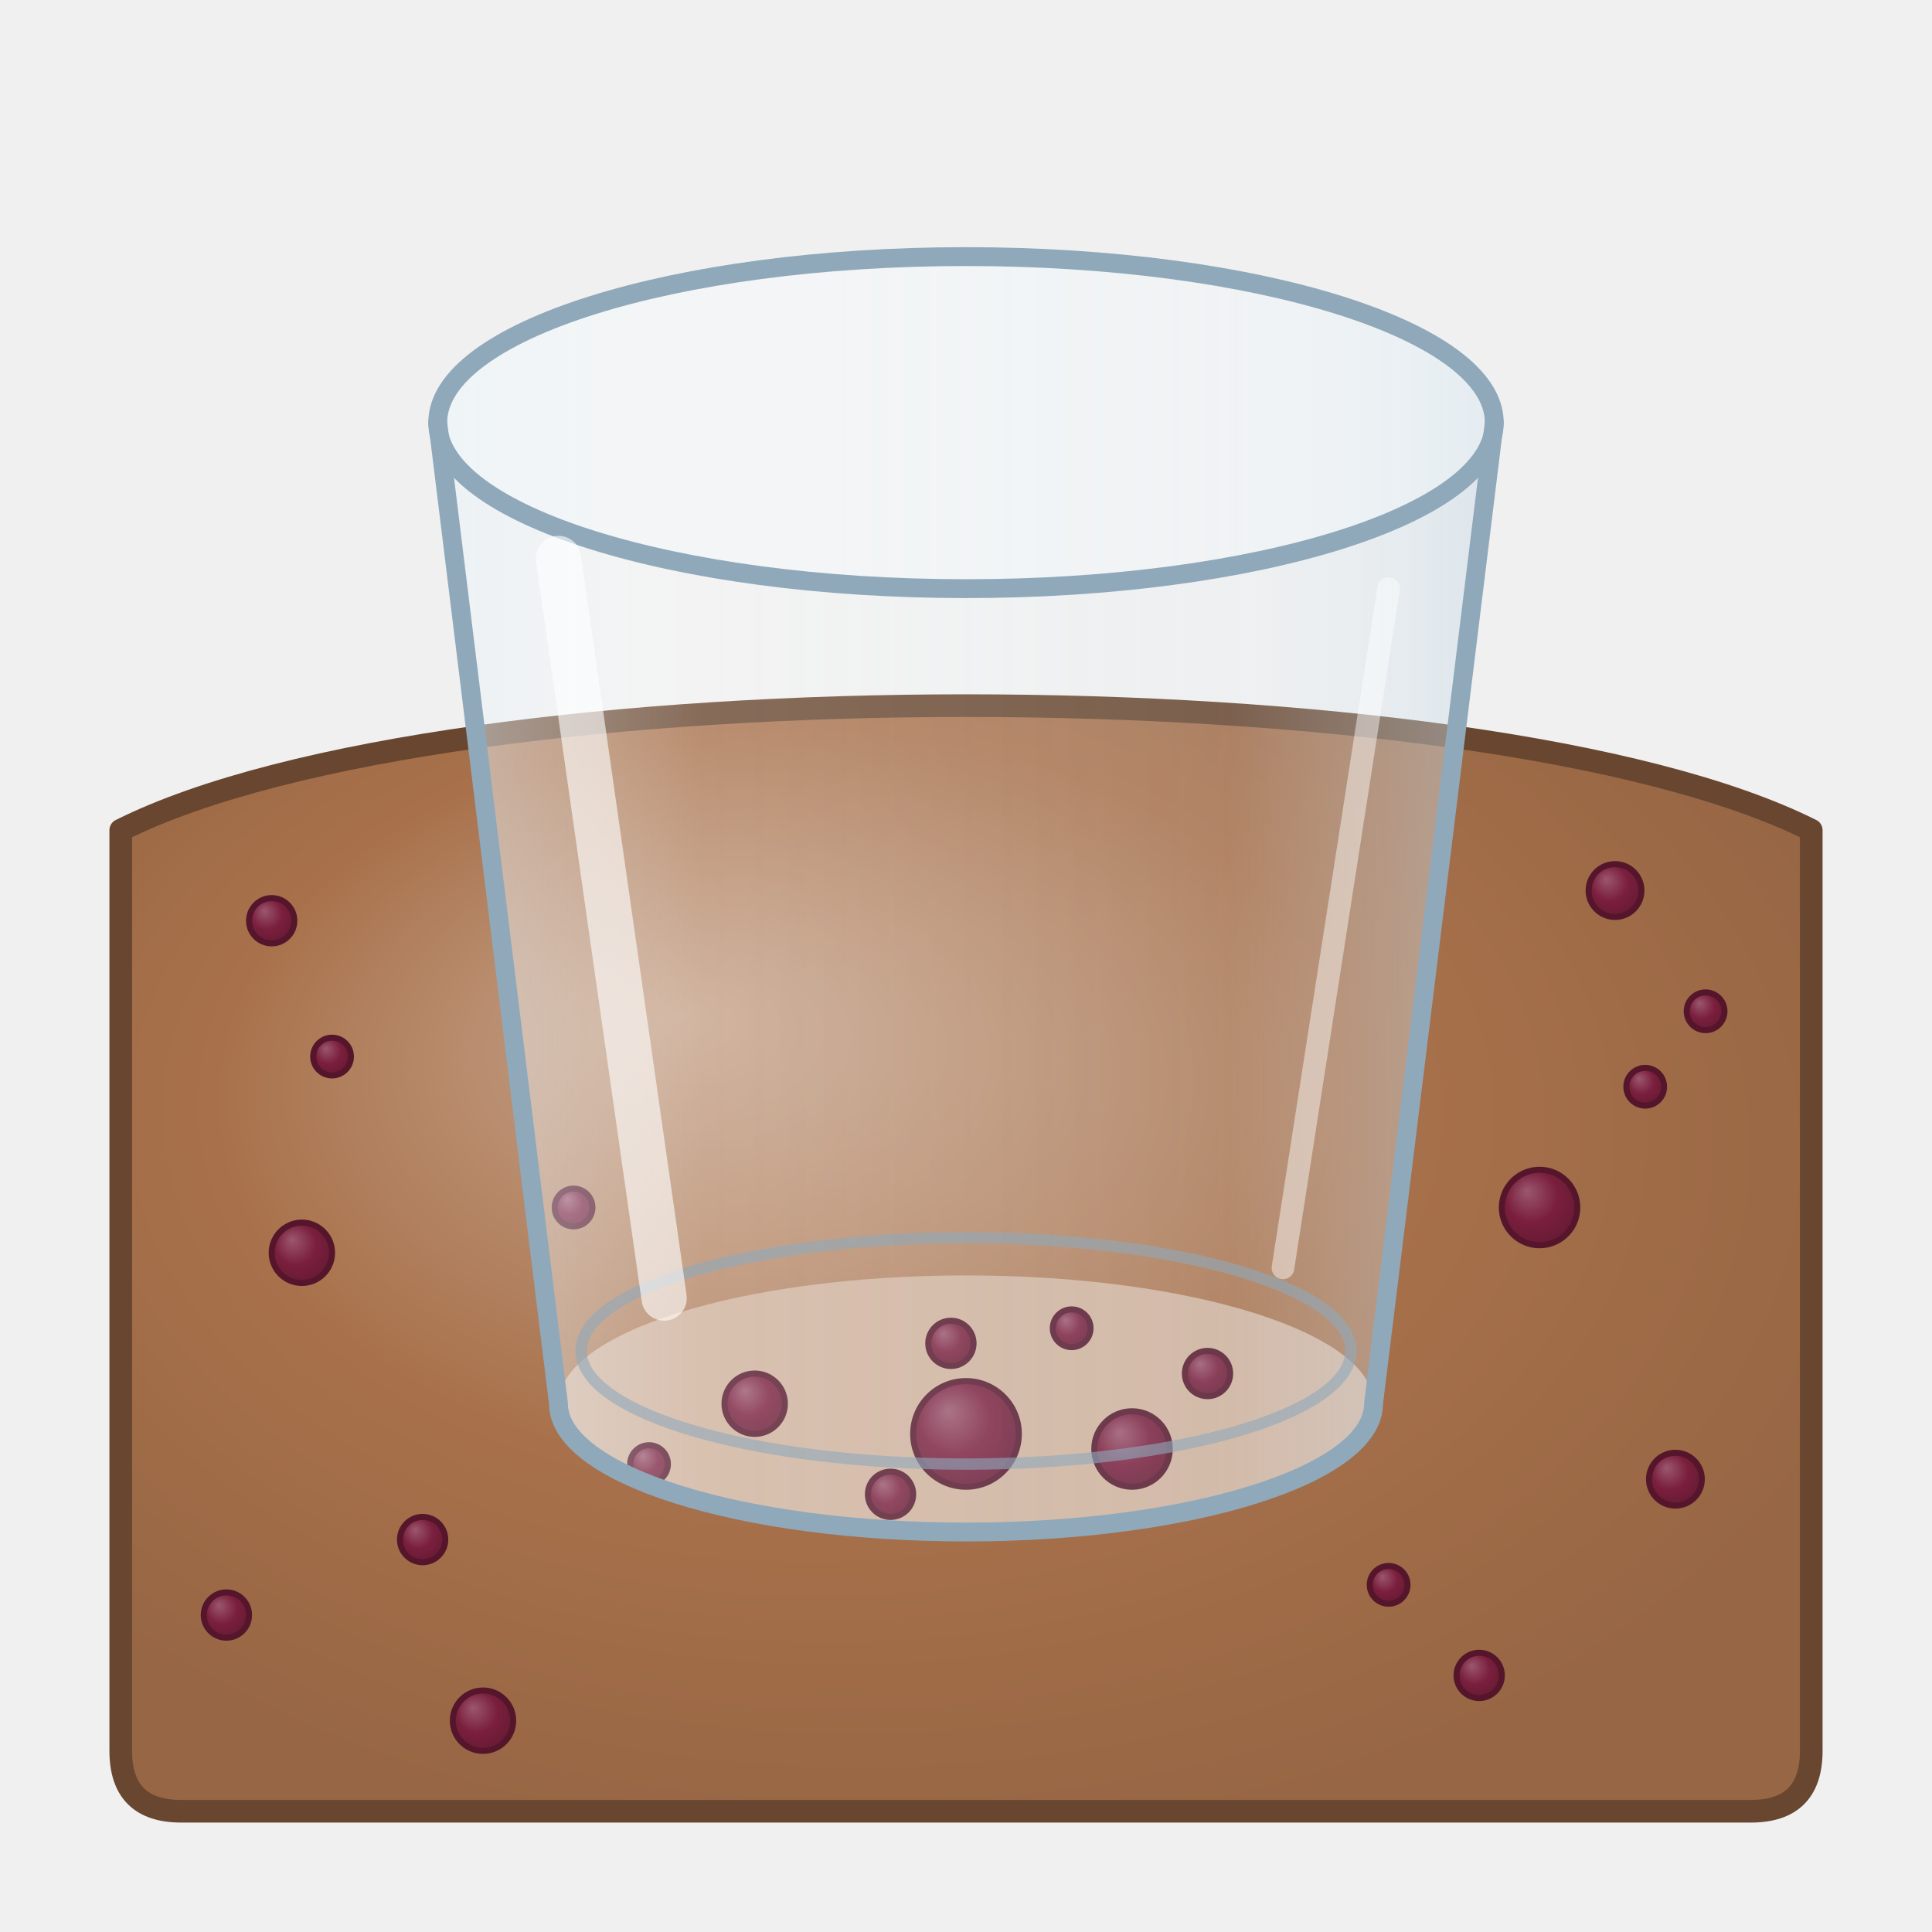
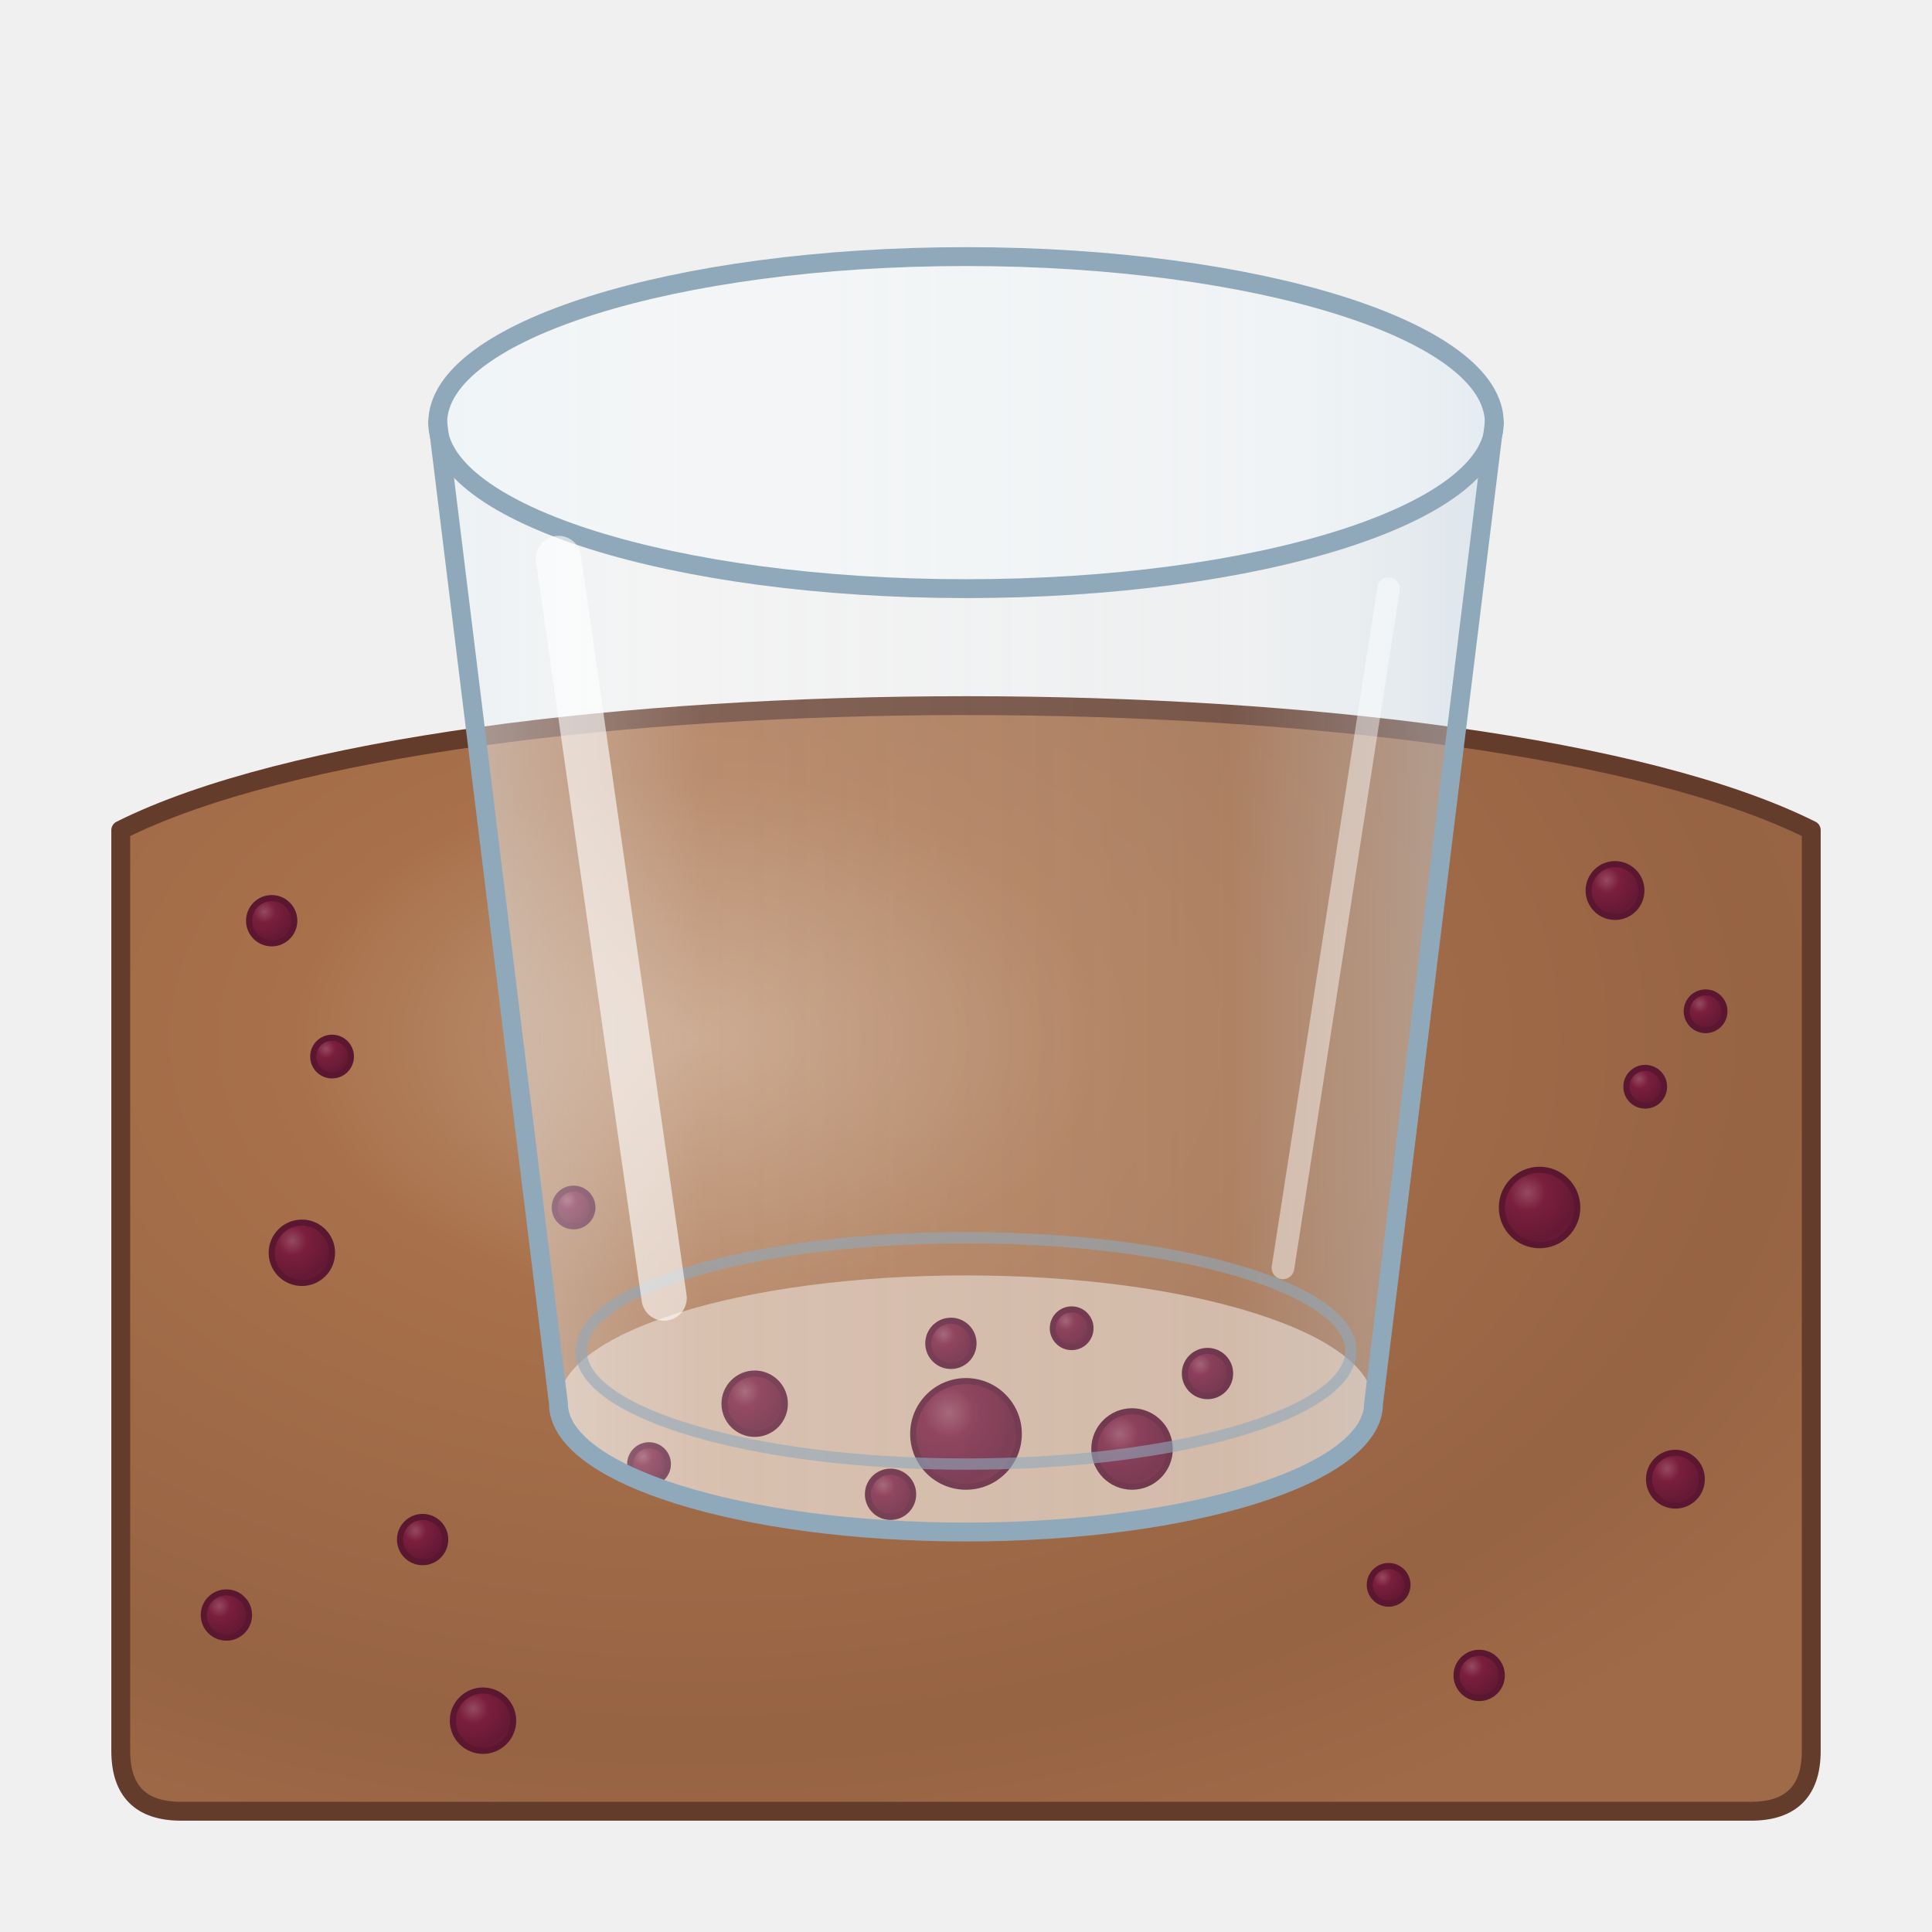
<svg xmlns="http://www.w3.org/2000/svg" viewBox="0 0 256 256" width="256" height="256" role="img" aria-labelledby="glass-test-brown-title">
  <defs>
-     <radialGradient id="glass-test-brown-skin" cx="0.45" cy="0.42" r="0.62" fx="0.33" fy="0.28">
-       <stop offset="0" stop-color="#c6a38a" />
-       <stop offset="0.55" stop-color="#A8714B" />
-       <stop offset="1" stop-color="#976644" />
+     <radialGradient id="glass-test-brown-skin" cx="0.34" cy="0.3" r="0.8">
+       <stop offset="0" stop-color="#c09778" />
+       <stop offset="0.3" stop-color="#A8714B" />
+       <stop offset="0.8" stop-color="#966343" />
+       <stop offset="1" stop-color="#9f6a47" />
    </radialGradient>
-     <radialGradient id="glass-test-brown-spot" cx="0.45" cy="0.42" r="0.62" fx="0.33" fy="0.28">
-       <stop offset="0" stop-color="#9b576e" />
-       <stop offset="0.55" stop-color="#7A1F3D" />
-       <stop offset="1" stop-color="#661a33" />
+     <radialGradient id="glass-test-brown-spot" cx="0.34" cy="0.3" r="0.8">
+       <stop offset="0" stop-color="#954a60" />
+       <stop offset="0.3" stop-color="#7A1F3D" />
+       <stop offset="0.8" stop-color="#651934" />
+       <stop offset="1" stop-color="#6f1c38" />
    </radialGradient>
    <linearGradient id="glass-test-brown-glass" x1="0" y1="0" x2="1" y2="0">
      <stop offset="0" stop-color="#E8F2F8" stop-opacity="0.55" />
      <stop offset="0.25" stop-color="#FFFFFF" stop-opacity="0.2" />
      <stop offset="0.75" stop-color="#E8F2F8" stop-opacity="0.15" />
      <stop offset="1" stop-color="#C9DAE6" stop-opacity="0.5" />
    </linearGradient>
  </defs>
-   <path d="M16 110C60 88 196 88 240 110L240 232Q240 240 232 240L24 240Q16 240 16 232Z" fill="url(#glass-test-brown-skin)" stroke="#68462f" stroke-width="3" stroke-linejoin="round" />
-   <circle cx="40" cy="166" r="4" fill="url(#glass-test-brown-spot)" stroke="#55162b" stroke-width="0.8" />
-   <circle cx="56" cy="204" r="3" fill="url(#glass-test-brown-spot)" stroke="#55162b" stroke-width="0.8" />
-   <circle cx="36" cy="122" r="3" fill="url(#glass-test-brown-spot)" stroke="#55162b" stroke-width="0.8" />
-   <circle cx="214" cy="118" r="3.5" fill="url(#glass-test-brown-spot)" stroke="#55162b" stroke-width="0.8" />
-   <circle cx="226" cy="134" r="2.5" fill="url(#glass-test-brown-spot)" stroke="#55162b" stroke-width="0.8" />
-   <circle cx="44" cy="140" r="2.5" fill="url(#glass-test-brown-spot)" stroke="#55162b" stroke-width="0.8" />
-   <circle cx="204" cy="160" r="5" fill="url(#glass-test-brown-spot)" stroke="#55162b" stroke-width="0.8" />
-   <circle cx="222" cy="196" r="3.5" fill="url(#glass-test-brown-spot)" stroke="#55162b" stroke-width="0.8" />
-   <circle cx="196" cy="222" r="3" fill="url(#glass-test-brown-spot)" stroke="#55162b" stroke-width="0.8" />
-   <circle cx="64" cy="228" r="4" fill="url(#glass-test-brown-spot)" stroke="#55162b" stroke-width="0.8" />
-   <circle cx="30" cy="214" r="3" fill="url(#glass-test-brown-spot)" stroke="#55162b" stroke-width="0.8" />
-   <circle cx="218" cy="144" r="2.5" fill="url(#glass-test-brown-spot)" stroke="#55162b" stroke-width="0.8" />
-   <circle cx="184" cy="210" r="2.5" fill="url(#glass-test-brown-spot)" stroke="#55162b" stroke-width="0.8" />
-   <circle cx="76" cy="160" r="2.5" fill="url(#glass-test-brown-spot)" stroke="#55162b" stroke-width="0.8" />
+   <path d="M16 110C60 88 196 88 240 110L240 232Q240 240 232 240L24 240Q16 240 16 232Z" fill="url(#glass-test-brown-skin)" stroke="#643c2c" stroke-width="2.5" stroke-linejoin="round" />
+   <circle cx="40" cy="166" r="4" fill="url(#glass-test-brown-spot)" stroke="#5b1630" stroke-width="0.8" />
+   <circle cx="56" cy="204" r="3" fill="url(#glass-test-brown-spot)" stroke="#5b1630" stroke-width="0.8" />
+   <circle cx="36" cy="122" r="3" fill="url(#glass-test-brown-spot)" stroke="#5b1630" stroke-width="0.8" />
+   <circle cx="214" cy="118" r="3.5" fill="url(#glass-test-brown-spot)" stroke="#5b1630" stroke-width="0.8" />
+   <circle cx="226" cy="134" r="2.5" fill="url(#glass-test-brown-spot)" stroke="#5b1630" stroke-width="0.8" />
+   <circle cx="44" cy="140" r="2.5" fill="url(#glass-test-brown-spot)" stroke="#5b1630" stroke-width="0.8" />
+   <circle cx="204" cy="160" r="5" fill="url(#glass-test-brown-spot)" stroke="#5b1630" stroke-width="0.8" />
+   <circle cx="222" cy="196" r="3.5" fill="url(#glass-test-brown-spot)" stroke="#5b1630" stroke-width="0.8" />
+   <circle cx="196" cy="222" r="3" fill="url(#glass-test-brown-spot)" stroke="#5b1630" stroke-width="0.8" />
+   <circle cx="64" cy="228" r="4" fill="url(#glass-test-brown-spot)" stroke="#5b1630" stroke-width="0.8" />
+   <circle cx="30" cy="214" r="3" fill="url(#glass-test-brown-spot)" stroke="#5b1630" stroke-width="0.8" />
+   <circle cx="218" cy="144" r="2.5" fill="url(#glass-test-brown-spot)" stroke="#5b1630" stroke-width="0.8" />
+   <circle cx="184" cy="210" r="2.5" fill="url(#glass-test-brown-spot)" stroke="#5b1630" stroke-width="0.8" />
+   <circle cx="76" cy="160" r="2.5" fill="url(#glass-test-brown-spot)" stroke="#5b1630" stroke-width="0.8" />
  <ellipse cx="128" cy="186" rx="54" ry="17" fill="#cfb19c" />
-   <circle cx="100" cy="186" r="4" fill="url(#glass-test-brown-spot)" stroke="#55162b" stroke-width="0.8" />
-   <circle cx="126" cy="178" r="3" fill="url(#glass-test-brown-spot)" stroke="#55162b" stroke-width="0.8" />
-   <circle cx="150" cy="192" r="5" fill="url(#glass-test-brown-spot)" stroke="#55162b" stroke-width="0.8" />
-   <circle cx="118" cy="198" r="3" fill="url(#glass-test-brown-spot)" stroke="#55162b" stroke-width="0.8" />
-   <circle cx="142" cy="176" r="2.5" fill="url(#glass-test-brown-spot)" stroke="#55162b" stroke-width="0.8" />
-   <circle cx="86" cy="194" r="2.5" fill="url(#glass-test-brown-spot)" stroke="#55162b" stroke-width="0.8" />
-   <circle cx="160" cy="182" r="3" fill="url(#glass-test-brown-spot)" stroke="#55162b" stroke-width="0.8" />
-   <circle cx="128" cy="190" r="7" fill="url(#glass-test-brown-spot)" stroke="#55162b" stroke-width="0.8" />
+   <circle cx="100" cy="186" r="4" fill="url(#glass-test-brown-spot)" stroke="#5b1630" stroke-width="0.8" />
+   <circle cx="126" cy="178" r="3" fill="url(#glass-test-brown-spot)" stroke="#5b1630" stroke-width="0.8" />
+   <circle cx="150" cy="192" r="5" fill="url(#glass-test-brown-spot)" stroke="#5b1630" stroke-width="0.8" />
+   <circle cx="118" cy="198" r="3" fill="url(#glass-test-brown-spot)" stroke="#5b1630" stroke-width="0.8" />
+   <circle cx="142" cy="176" r="2.5" fill="url(#glass-test-brown-spot)" stroke="#5b1630" stroke-width="0.8" />
+   <circle cx="86" cy="194" r="2.5" fill="url(#glass-test-brown-spot)" stroke="#5b1630" stroke-width="0.8" />
+   <circle cx="160" cy="182" r="3" fill="url(#glass-test-brown-spot)" stroke="#5b1630" stroke-width="0.8" />
+   <circle cx="128" cy="190" r="7" fill="url(#glass-test-brown-spot)" stroke="#5b1630" stroke-width="0.8" />
  <path d="M74 186L58 56A70 22 0 0 1 198 56L182 186A54 17 0 0 1 74 186Z" fill="url(#glass-test-brown-glass)" />
  <ellipse cx="128" cy="56" rx="70" ry="22" fill="#F4F9FC" fill-opacity="0.35" stroke="#8FA9BB" stroke-width="2.5" />
  <ellipse cx="128" cy="179" rx="51" ry="15" fill="none" stroke="#8FA9BB" stroke-width="1.5" opacity="0.6" />
  <path d="M74 186L58 56M182 186L198 56M74 186A54 17 0 0 0 182 186" fill="none" stroke="#8FA9BB" stroke-width="2.5" stroke-linecap="round" />
  <path d="M88 172L74 74" stroke="#fff" stroke-width="6" stroke-linecap="round" opacity="0.6" />
  <path d="M170 168L184 78" stroke="#fff" stroke-width="3" stroke-linecap="round" opacity="0.45" />
</svg>
